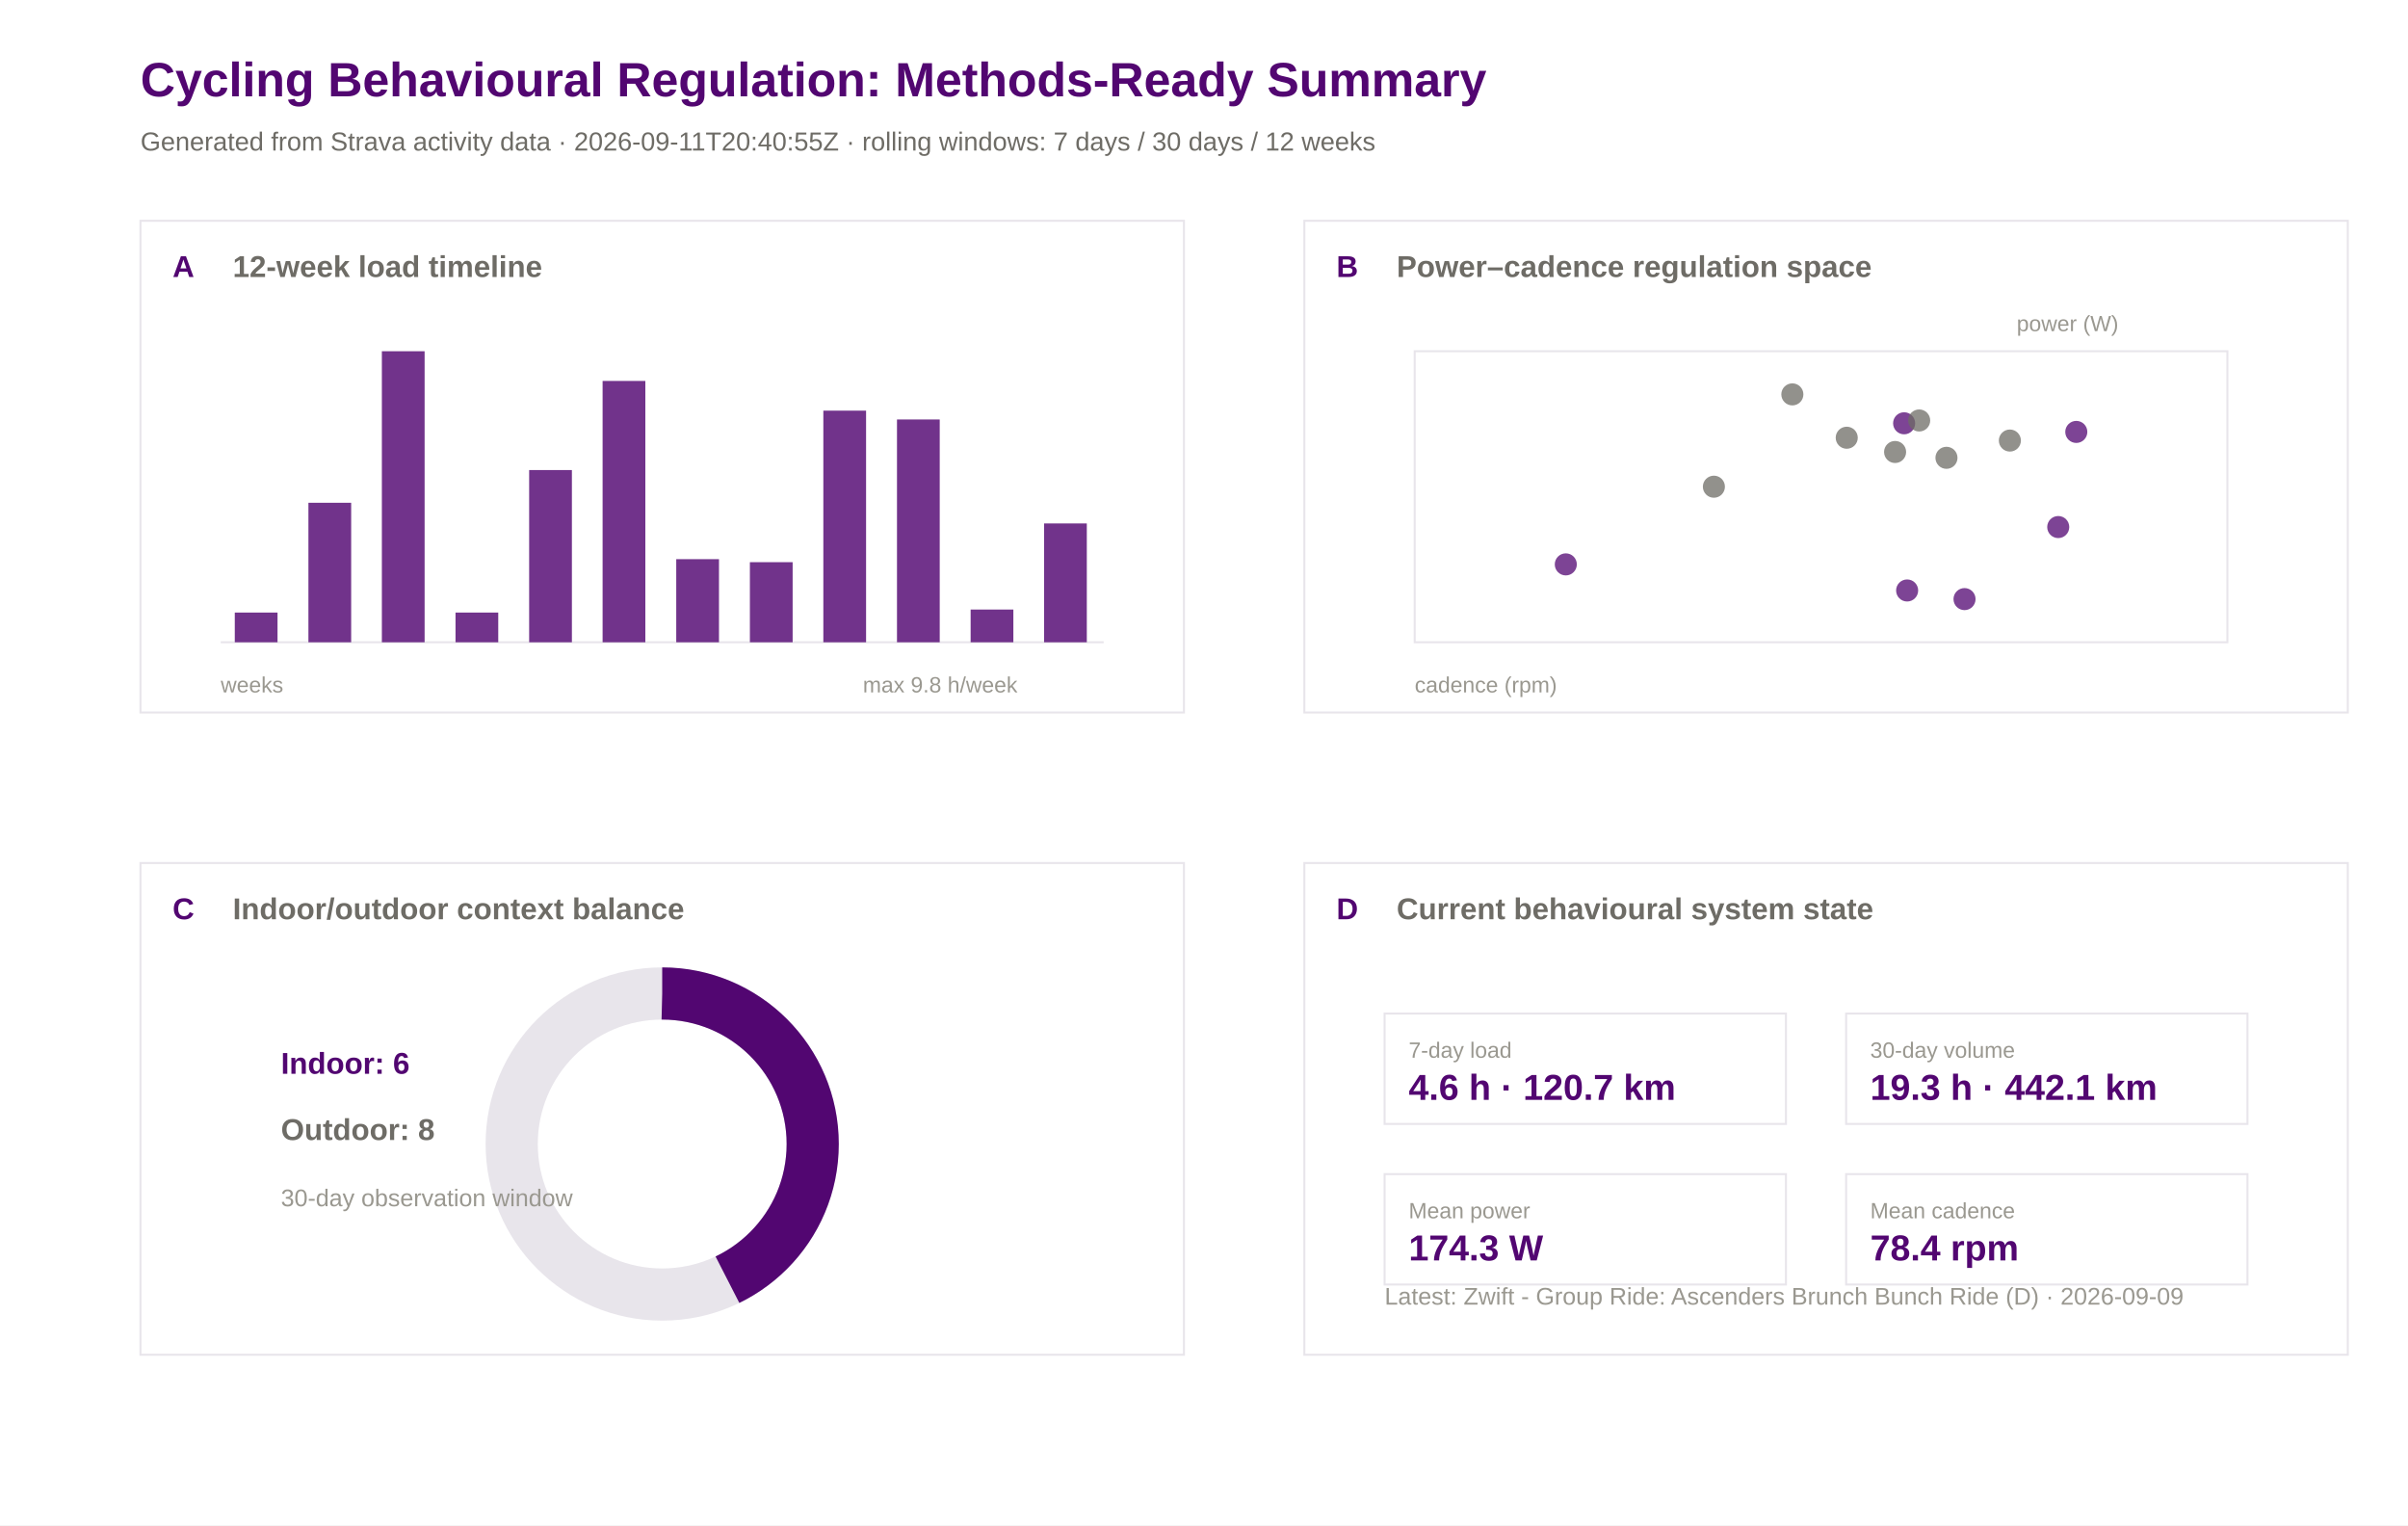
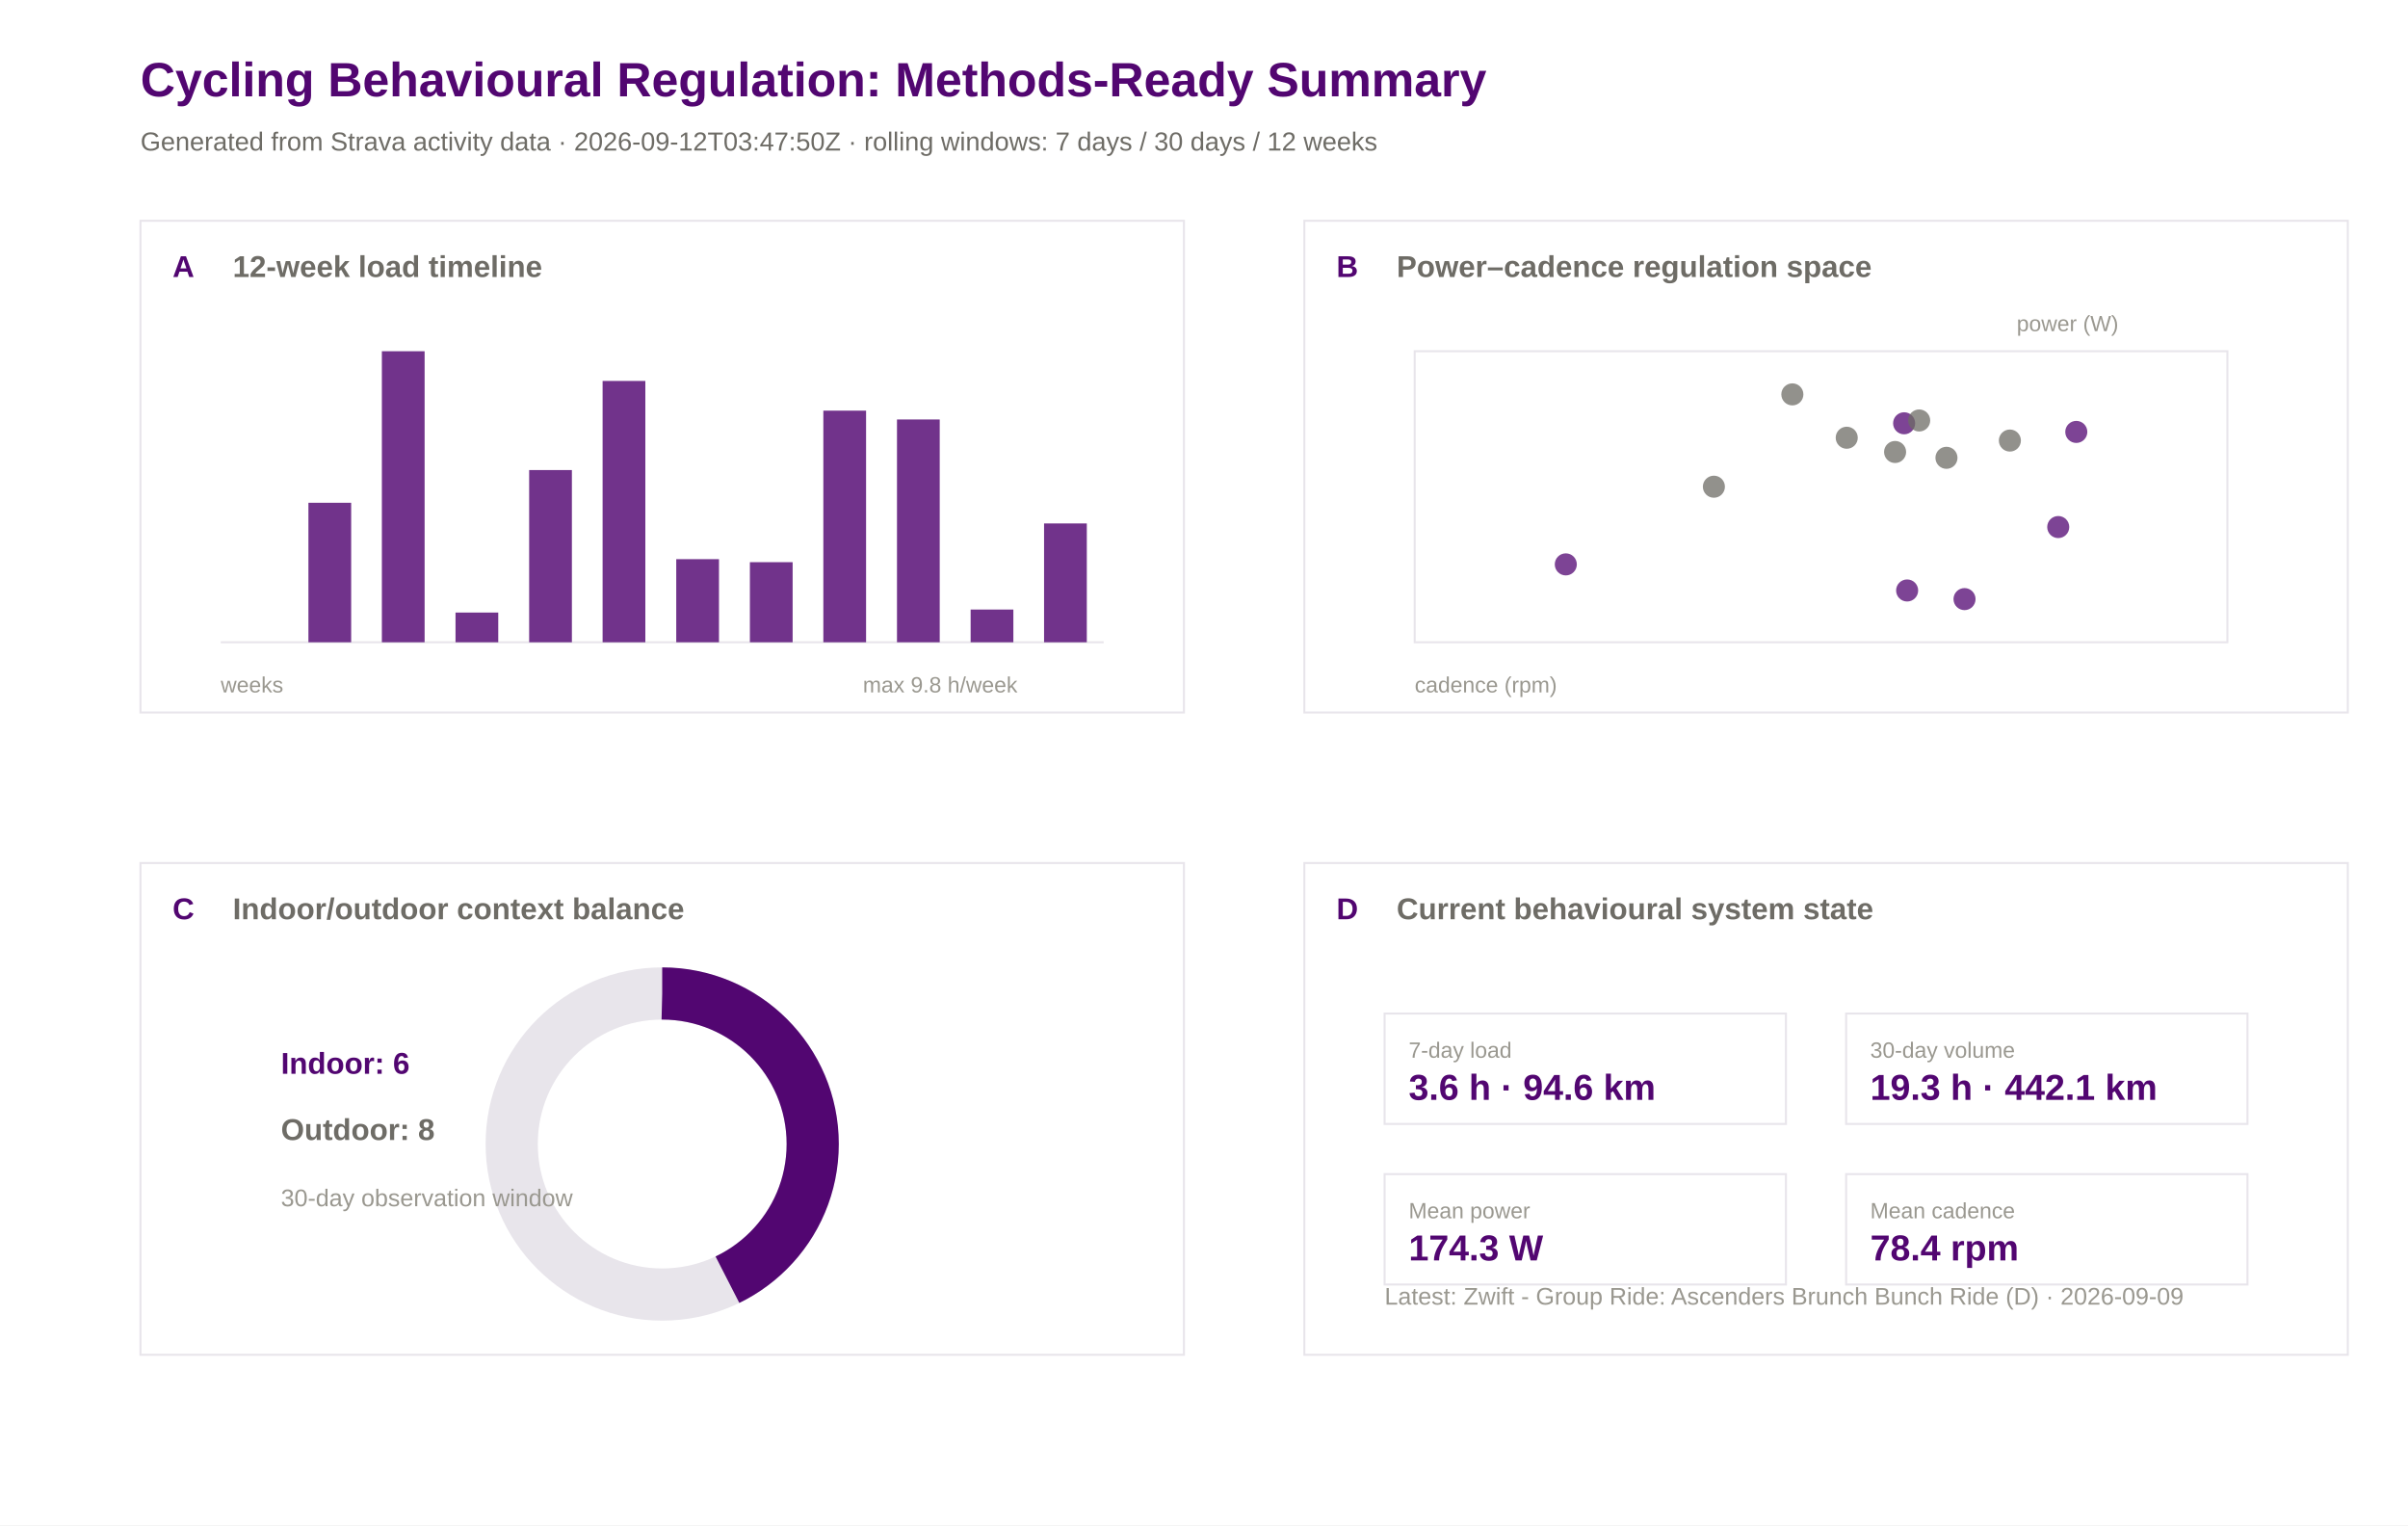
<svg xmlns="http://www.w3.org/2000/svg" width="1200" height="760" viewBox="0 0 1200 760">
  <rect width="100%" height="100%" fill="#ffffff" />
  <text x="70.0" y="48.0" font-family="Arial" font-size="24" font-weight="600" fill="#520671">Cycling Behavioural Regulation: Methods-Ready Summary</text>
-   <text x="70.0" y="75.0" font-family="Arial" font-size="13" font-weight="400" fill="#6e6c66">Generated from Strava activity data · 2026-09-11T20:40:55Z · rolling windows: 7 days / 30 days / 12 weeks</text>
+   <text x="70.0" y="75.0" font-family="Arial" font-size="13" font-weight="400" fill="#6e6c66">Generated from Strava activity data · 2026-09-12T03:47:50Z · rolling windows: 7 days / 30 days / 12 weeks</text>
  <rect x="70" y="110" width="520" height="245" fill="#ffffff" stroke="#e8e5eb" stroke-width="1" />
  <text x="86.0" y="138.0" font-family="Arial" font-size="15" font-weight="600" fill="#520671">A</text>
  <text x="116.0" y="138.0" font-family="Arial" font-size="15" font-weight="600" fill="#6e6c66">12-week load timeline</text>
  <rect x="650" y="110" width="520" height="245" fill="#ffffff" stroke="#e8e5eb" stroke-width="1" />
  <text x="666.0" y="138.0" font-family="Arial" font-size="15" font-weight="600" fill="#520671">B</text>
  <text x="696.0" y="138.0" font-family="Arial" font-size="15" font-weight="600" fill="#6e6c66">Power–cadence regulation space</text>
  <rect x="70" y="430" width="520" height="245" fill="#ffffff" stroke="#e8e5eb" stroke-width="1" />
  <text x="86.0" y="458.0" font-family="Arial" font-size="15" font-weight="600" fill="#520671">C</text>
  <text x="116.0" y="458.0" font-family="Arial" font-size="15" font-weight="600" fill="#6e6c66">Indoor/outdoor context balance</text>
  <rect x="650" y="430" width="520" height="245" fill="#ffffff" stroke="#e8e5eb" stroke-width="1" />
  <text x="666.0" y="458.0" font-family="Arial" font-size="15" font-weight="600" fill="#520671">D</text>
  <text x="696.0" y="458.0" font-family="Arial" font-size="15" font-weight="600" fill="#6e6c66">Current behavioural system state</text>
  <line x1="110" y1="320" x2="550" y2="320" stroke="#e8e5eb" />
-   <rect x="117.0" y="305.2" width="21.3" height="14.8" fill="#520671" opacity="0.82" />
+   <rect x="117.0" y="320.0" width="21.3" height="0.0" fill="#520671" opacity="0.82" />
  <rect x="153.7" y="250.5" width="21.3" height="69.5" fill="#520671" opacity="0.82" />
  <rect x="190.3" y="175.0" width="21.3" height="145.0" fill="#520671" opacity="0.82" />
  <rect x="227.0" y="305.2" width="21.3" height="14.8" fill="#520671" opacity="0.82" />
  <rect x="263.7" y="234.2" width="21.3" height="85.8" fill="#520671" opacity="0.82" />
  <rect x="300.3" y="189.8" width="21.3" height="130.2" fill="#520671" opacity="0.82" />
  <rect x="337.0" y="278.6" width="21.3" height="41.4" fill="#520671" opacity="0.82" />
  <rect x="373.7" y="280.1" width="21.3" height="39.9" fill="#520671" opacity="0.82" />
  <rect x="410.3" y="204.6" width="21.3" height="115.4" fill="#520671" opacity="0.82" />
  <rect x="447.0" y="209.0" width="21.3" height="111.0" fill="#520671" opacity="0.82" />
  <rect x="483.7" y="303.7" width="21.3" height="16.3" fill="#520671" opacity="0.82" />
  <rect x="520.3" y="260.8" width="21.3" height="59.2" fill="#520671" opacity="0.82" />
  <text x="110.0" y="345.0" font-family="Arial" font-size="11" font-weight="400" fill="#9a9890">weeks</text>
  <text x="430.0" y="345.0" font-family="Arial" font-size="11" font-weight="400" fill="#9a9890">max 9.8 h/week</text>
  <rect x="705" y="175" width="405" height="145" fill="#ffffff" stroke="#e8e5eb" />
  <circle cx="1034.7" cy="215.2" r="5.5" fill="#520671" opacity="0.75" />
  <circle cx="920.3" cy="218.1" r="5.5" fill="#6e6c66" opacity="0.75" />
  <circle cx="893.2" cy="196.5" r="5.5" fill="#6e6c66" opacity="0.75" />
  <circle cx="780.3" cy="281.2" r="5.5" fill="#520671" opacity="0.75" />
  <circle cx="948.9" cy="210.9" r="5.5" fill="#520671" opacity="0.75" />
  <circle cx="944.4" cy="225.2" r="5.5" fill="#6e6c66" opacity="0.75" />
  <circle cx="854.1" cy="242.5" r="5.5" fill="#6e6c66" opacity="0.75" />
  <circle cx="956.4" cy="209.5" r="5.5" fill="#6e6c66" opacity="0.75" />
  <circle cx="1025.7" cy="262.6" r="5.5" fill="#520671" opacity="0.75" />
  <circle cx="950.4" cy="294.2" r="5.5" fill="#520671" opacity="0.75" />
  <circle cx="970.0" cy="228.1" r="5.5" fill="#6e6c66" opacity="0.75" />
  <circle cx="1001.6" cy="219.5" r="5.5" fill="#6e6c66" opacity="0.75" />
  <circle cx="979.0" cy="298.5" r="5.5" fill="#520671" opacity="0.75" />
  <text x="705.0" y="345.0" font-family="Arial" font-size="11" font-weight="400" fill="#9a9890">cadence (rpm)</text>
  <text x="1005.0" y="165.0" font-family="Arial" font-size="11" font-weight="400" fill="#9a9890">power (W)</text>
  <circle cx="330" cy="570" r="75" fill="none" stroke="#e8e5eb" stroke-width="26" />
  <circle cx="330" cy="570" r="75" fill="none" stroke="#520671" stroke-width="26" stroke-dasharray="202.0 471.2" transform="rotate(-90 330 570)" />
  <text x="140.0" y="535.0" font-family="Arial" font-size="15" font-weight="600" fill="#520671">Indoor: 6</text>
  <text x="140.0" y="568.0" font-family="Arial" font-size="15" font-weight="600" fill="#6e6c66">Outdoor: 8</text>
  <text x="140.0" y="601.0" font-family="Arial" font-size="12" font-weight="400" fill="#9a9890">30-day observation window</text>
  <rect x="690" y="505" width="200" height="55" fill="#ffffff" stroke="#e8e5eb" />
  <text x="702.0" y="527.0" font-family="Arial" font-size="11" font-weight="500" fill="#9a9890">7-day load</text>
-   <text x="702.0" y="548.0" font-family="Arial" font-size="18" font-weight="600" fill="#520671">4.6 h · 120.7 km</text>
+   <text x="702.0" y="548.0" font-family="Arial" font-size="18" font-weight="600" fill="#520671">3.6 h · 94.6 km</text>
  <rect x="920" y="505" width="200" height="55" fill="#ffffff" stroke="#e8e5eb" />
  <text x="932.0" y="527.0" font-family="Arial" font-size="11" font-weight="500" fill="#9a9890">30-day volume</text>
  <text x="932.0" y="548.0" font-family="Arial" font-size="18" font-weight="600" fill="#520671">19.3 h · 442.1 km</text>
  <rect x="690" y="585" width="200" height="55" fill="#ffffff" stroke="#e8e5eb" />
  <text x="702.0" y="607.0" font-family="Arial" font-size="11" font-weight="500" fill="#9a9890">Mean power</text>
  <text x="702.0" y="628.0" font-family="Arial" font-size="18" font-weight="600" fill="#520671">174.3 W</text>
  <rect x="920" y="585" width="200" height="55" fill="#ffffff" stroke="#e8e5eb" />
  <text x="932.0" y="607.0" font-family="Arial" font-size="11" font-weight="500" fill="#9a9890">Mean cadence</text>
  <text x="932.0" y="628.0" font-family="Arial" font-size="18" font-weight="600" fill="#520671">78.4 rpm</text>
  <text x="690.0" y="650.0" font-family="Arial" font-size="12" font-weight="400" fill="#9a9890">Latest: Zwift - Group Ride: Ascenders Brunch Bunch Ride (D) · 2026-09-09</text>
</svg>
